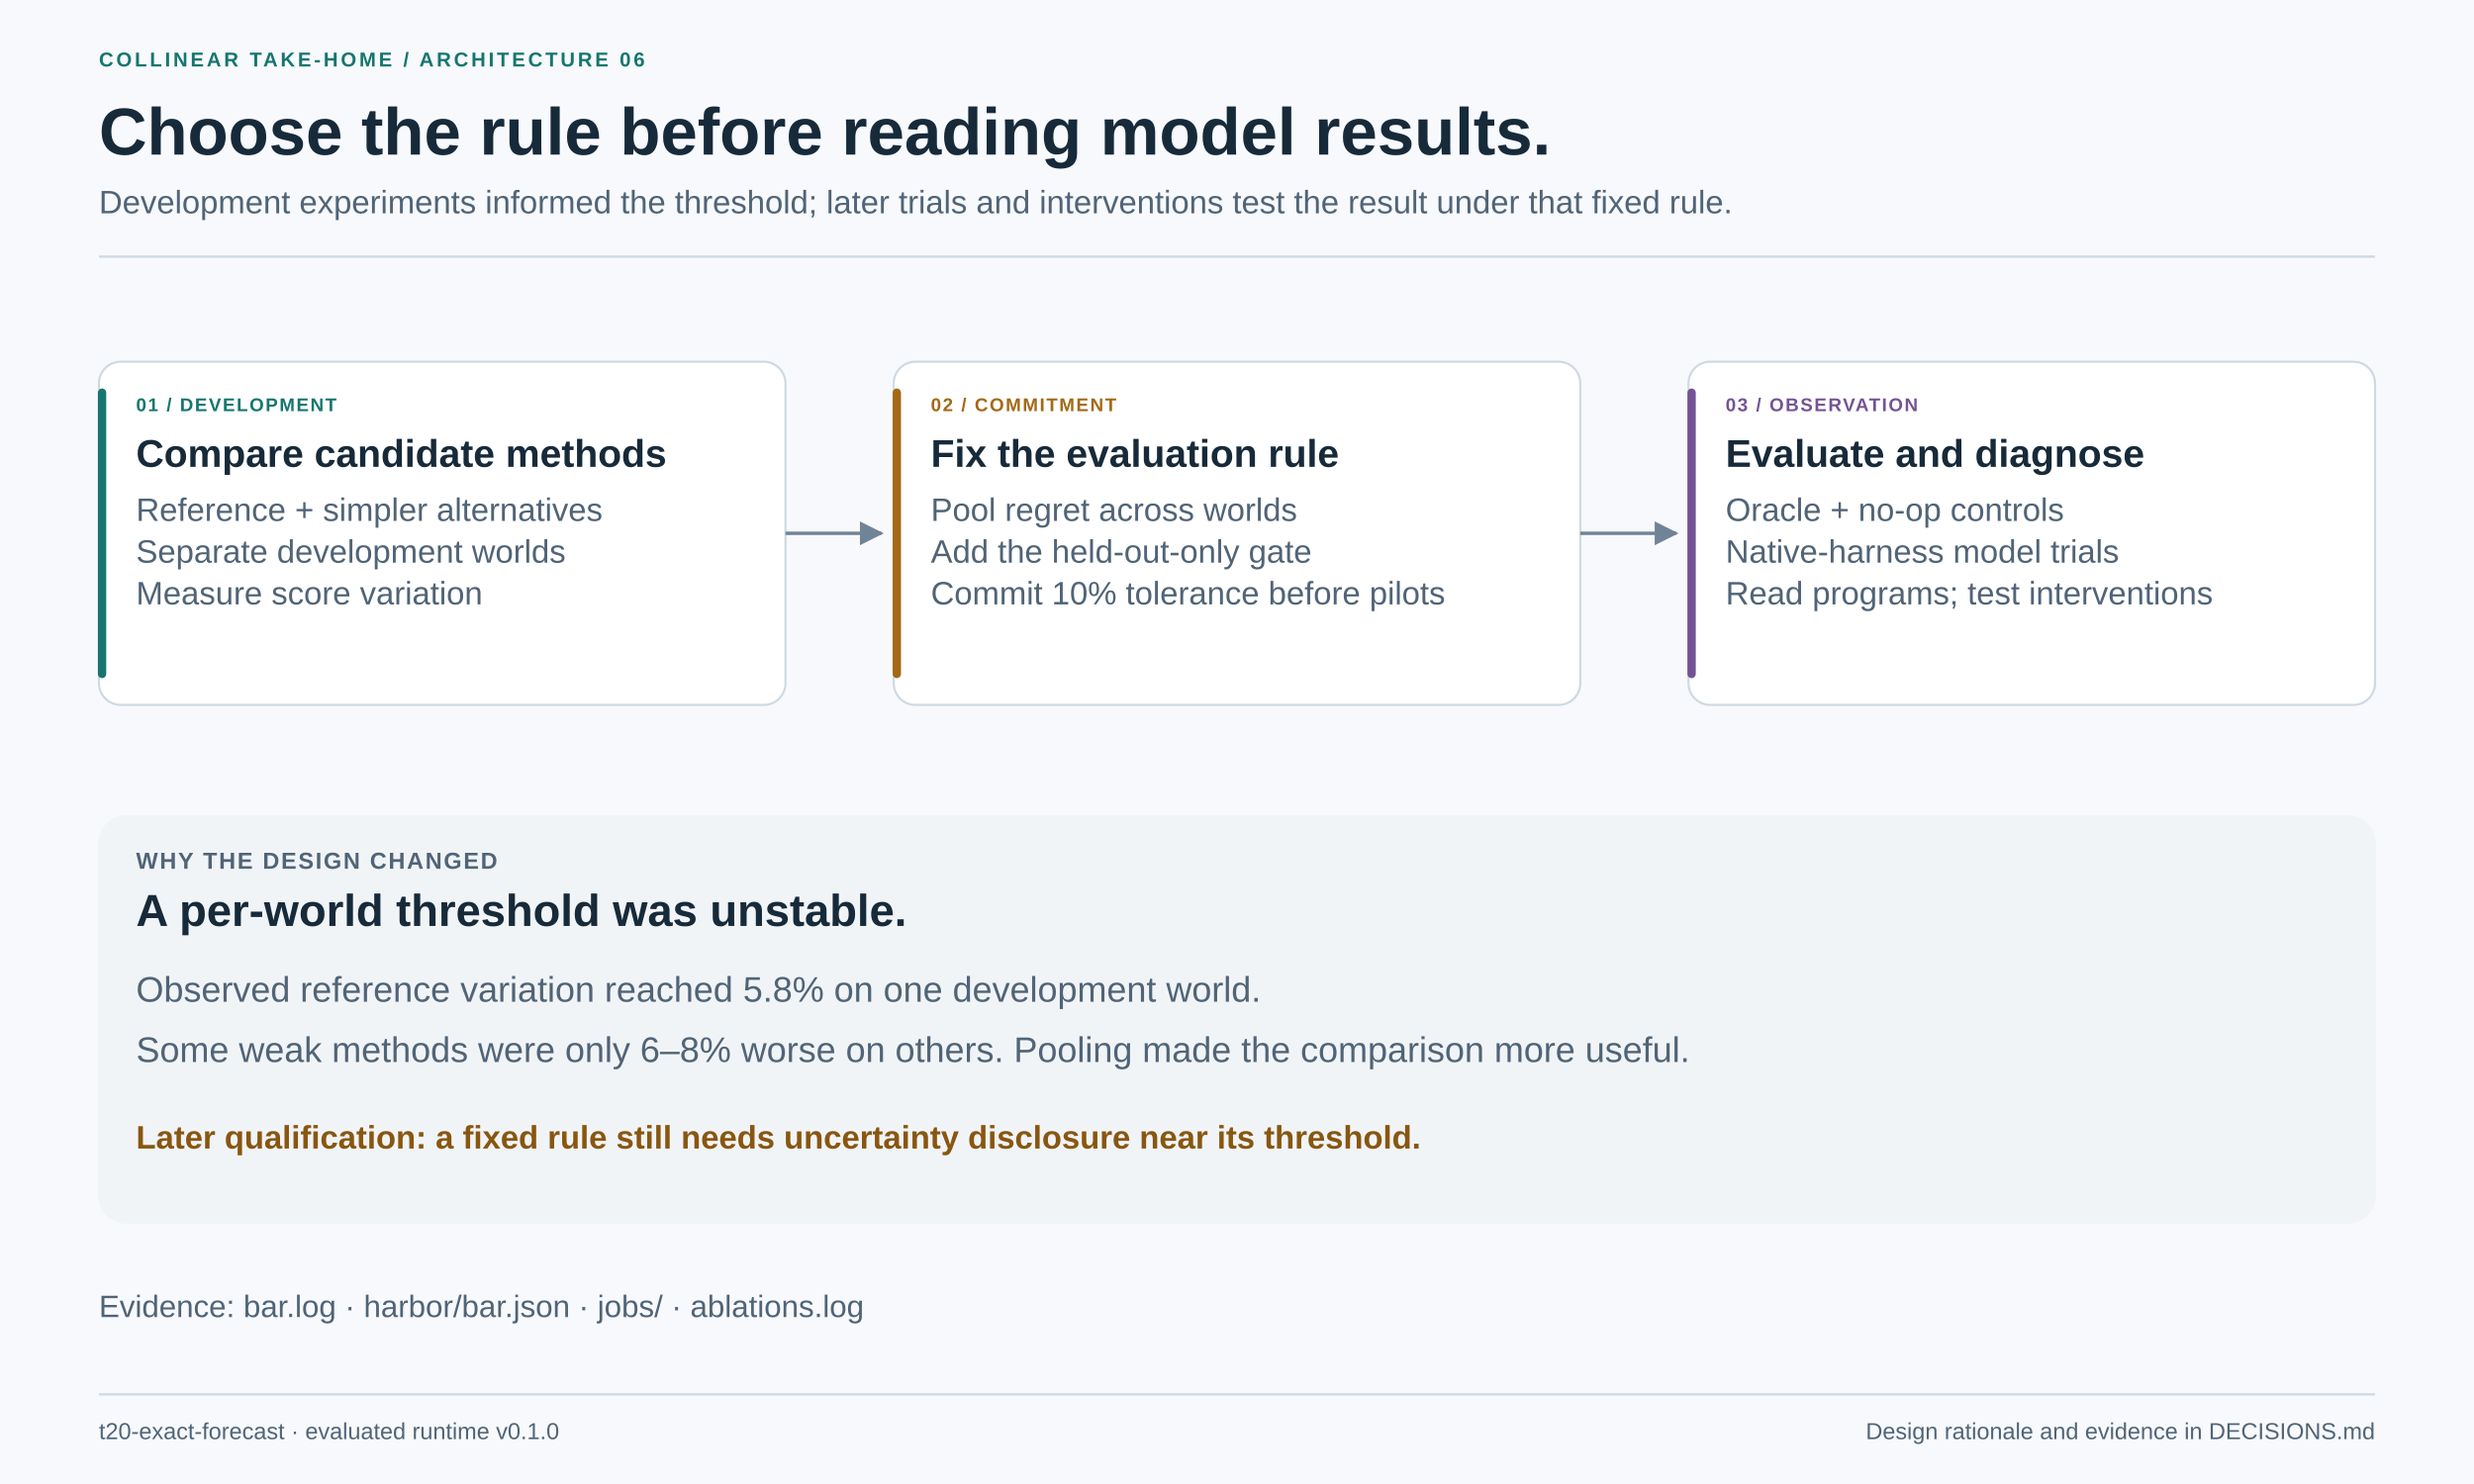
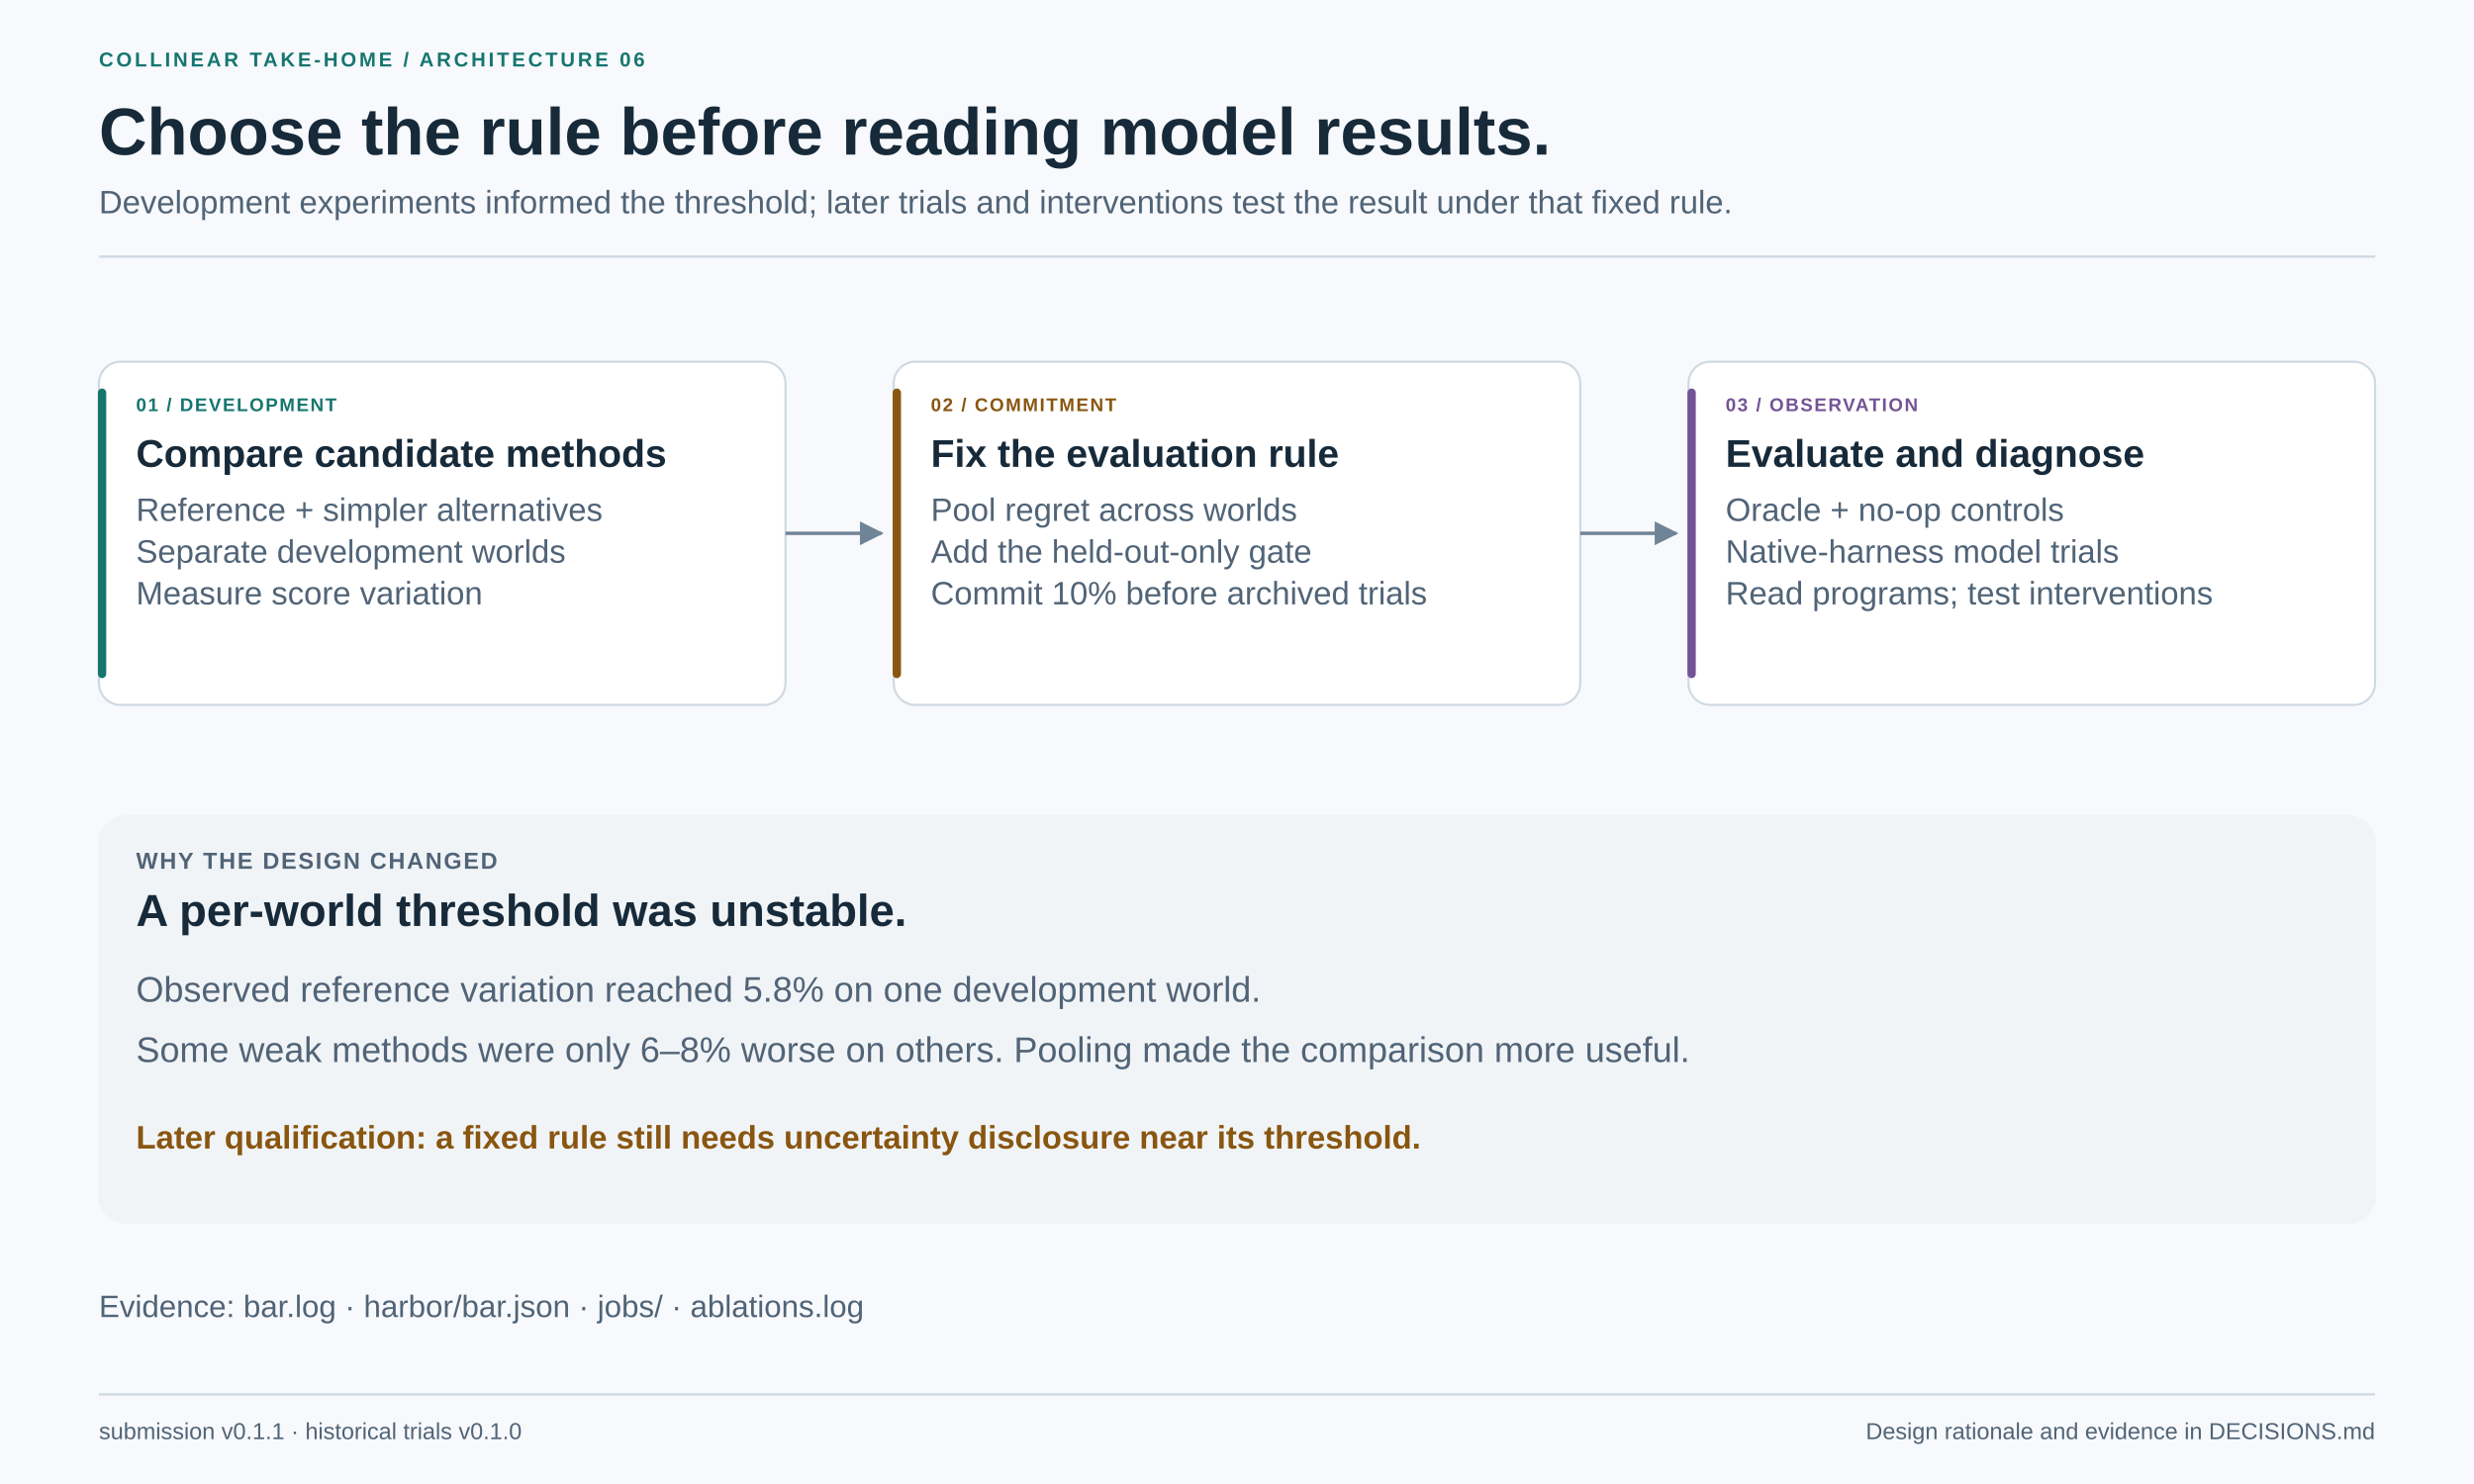
<svg xmlns="http://www.w3.org/2000/svg" width="1600" height="960" viewBox="0 0 1600 960" role="img" aria-labelledby="title desc">
  <defs>
    <marker id="arrow" viewBox="0 0 10 10" refX="9" refY="5" markerWidth="7" markerHeight="7" orient="auto-start-reverse">
      <path d="M 0 0 L 10 5 L 0 10 z" fill="#708497" />
    </marker>
  </defs>
  <rect width="1600" height="960" fill="#F7F9FC" />
  <text x="64" y="43" font-family="Arial, Helvetica, sans-serif" font-size="13" font-weight="700" fill="#16766F" text-anchor="start" letter-spacing="1.8">COLLINEAR TAKE-HOME  /  ARCHITECTURE 06</text>
  <text x="64" y="100" font-family="Arial, Helvetica, sans-serif" font-size="43" font-weight="700" fill="#172A3A" text-anchor="start" letter-spacing="0">Choose the rule before reading model results.</text>
  <text x="64" y="138" font-family="Arial, Helvetica, sans-serif" font-size="21" font-weight="400" fill="#516477" text-anchor="start" letter-spacing="0">Development experiments informed the threshold; later trials and interventions test the result under that fixed rule.</text>
  <path d="M64 166 L1536 166" fill="none" stroke="#CFD9E2" stroke-width="1.5" />
  <path d="M64 902 L1536 902" fill="none" stroke="#CFD9E2" stroke-width="1.5" />
-   <text x="64" y="931" font-family="Arial, Helvetica, sans-serif" font-size="15" font-weight="400" fill="#516477" text-anchor="start" letter-spacing="0">t20-exact-forecast  ·  evaluated runtime v0.1.0</text>
+   <text x="64" y="931" font-family="Arial, Helvetica, sans-serif" font-size="15" font-weight="400" fill="#516477" text-anchor="start" letter-spacing="0">submission v0.1.1  ·  historical trials v0.1.0</text>
  <text x="1536" y="931" font-family="Arial, Helvetica, sans-serif" font-size="15" font-weight="400" fill="#516477" text-anchor="end" letter-spacing="0">Design rationale and evidence in DECISIONS.md</text>
  <rect x="64" y="234" width="444" height="222" rx="14" fill="white" stroke="#CFD9E2" stroke-width="1.4" />
  <rect x="64" y="252" width="4" height="186" rx="2" fill="#16766F" stroke="#16766F" stroke-width="1.4" />
  <text x="88" y="266" font-family="Arial, Helvetica, sans-serif" font-size="12" font-weight="700" fill="#16766F" text-anchor="start" letter-spacing="1">01 / DEVELOPMENT</text>
  <text x="88" y="302" font-family="Arial, Helvetica, sans-serif" font-size="25" font-weight="700" fill="#172A3A" text-anchor="start" letter-spacing="0">Compare candidate methods</text>
  <text x="88" y="337" font-family="Arial, Helvetica, sans-serif" font-size="21" font-weight="400" fill="#516477" text-anchor="start" letter-spacing="0">Reference + simpler alternatives</text>
  <text x="88" y="364" font-family="Arial, Helvetica, sans-serif" font-size="21" font-weight="400" fill="#516477" text-anchor="start" letter-spacing="0">Separate development worlds</text>
  <text x="88" y="391" font-family="Arial, Helvetica, sans-serif" font-size="21" font-weight="400" fill="#516477" text-anchor="start" letter-spacing="0">Measure score variation</text>
  <path d="M508 345 L570 345" fill="none" stroke="#708497" stroke-width="2.2" stroke-linejoin="round" marker-end="url(#arrow)" />
  <rect x="578" y="234" width="444" height="222" rx="14" fill="white" stroke="#CFD9E2" stroke-width="1.4" />
-   <rect x="578" y="252" width="4" height="186" rx="2" fill="#A36916" stroke="#A36916" stroke-width="1.4" />
-   <text x="602" y="266" font-family="Arial, Helvetica, sans-serif" font-size="12" font-weight="700" fill="#A36916" text-anchor="start" letter-spacing="1">02 / COMMITMENT</text>
+   <rect x="578" y="252" width="4" height="186" rx="2" fill="#895610" stroke="#895610" stroke-width="1.4" />
+   <text x="602" y="266" font-family="Arial, Helvetica, sans-serif" font-size="12" font-weight="700" fill="#895610" text-anchor="start" letter-spacing="1">02 / COMMITMENT</text>
  <text x="602" y="302" font-family="Arial, Helvetica, sans-serif" font-size="25" font-weight="700" fill="#172A3A" text-anchor="start" letter-spacing="0">Fix the evaluation rule</text>
  <text x="602" y="337" font-family="Arial, Helvetica, sans-serif" font-size="21" font-weight="400" fill="#516477" text-anchor="start" letter-spacing="0">Pool regret across worlds</text>
  <text x="602" y="364" font-family="Arial, Helvetica, sans-serif" font-size="21" font-weight="400" fill="#516477" text-anchor="start" letter-spacing="0">Add the held-out-only gate</text>
-   <text x="602" y="391" font-family="Arial, Helvetica, sans-serif" font-size="21" font-weight="400" fill="#516477" text-anchor="start" letter-spacing="0">Commit 10% tolerance before pilots</text>
+   <text x="602" y="391" font-family="Arial, Helvetica, sans-serif" font-size="21" font-weight="400" fill="#516477" text-anchor="start" letter-spacing="0">Commit 10% before archived trials</text>
  <path d="M1022 345 L1084 345" fill="none" stroke="#708497" stroke-width="2.2" stroke-linejoin="round" marker-end="url(#arrow)" />
  <rect x="1092" y="234" width="444" height="222" rx="14" fill="white" stroke="#CFD9E2" stroke-width="1.4" />
  <rect x="1092" y="252" width="4" height="186" rx="2" fill="#735395" stroke="#735395" stroke-width="1.4" />
  <text x="1116" y="266" font-family="Arial, Helvetica, sans-serif" font-size="12" font-weight="700" fill="#735395" text-anchor="start" letter-spacing="1">03 / OBSERVATION</text>
  <text x="1116" y="302" font-family="Arial, Helvetica, sans-serif" font-size="25" font-weight="700" fill="#172A3A" text-anchor="start" letter-spacing="0">Evaluate and diagnose</text>
  <text x="1116" y="337" font-family="Arial, Helvetica, sans-serif" font-size="21" font-weight="400" fill="#516477" text-anchor="start" letter-spacing="0">Oracle + no-op controls</text>
  <text x="1116" y="364" font-family="Arial, Helvetica, sans-serif" font-size="21" font-weight="400" fill="#516477" text-anchor="start" letter-spacing="0">Native-harness model trials</text>
  <text x="1116" y="391" font-family="Arial, Helvetica, sans-serif" font-size="21" font-weight="400" fill="#516477" text-anchor="start" letter-spacing="0">Read programs; test interventions</text>
  <rect x="64" y="528" width="1472" height="263" rx="18" fill="#F1F4F7" stroke="#F1F4F7" stroke-width="1.4" />
  <text x="88" y="562" font-family="Arial, Helvetica, sans-serif" font-size="15" font-weight="700" fill="#516477" text-anchor="start" letter-spacing="1.1">WHY THE DESIGN CHANGED</text>
  <text x="88" y="599" font-family="Arial, Helvetica, sans-serif" font-size="29" font-weight="700" fill="#172A3A" text-anchor="start" letter-spacing="0">A per-world threshold was unstable.</text>
  <text x="88" y="648" font-family="Arial, Helvetica, sans-serif" font-size="23" font-weight="400" fill="#516477" text-anchor="start" letter-spacing="0">Observed reference variation reached 5.8% on one development world.</text>
  <text x="88" y="687" font-family="Arial, Helvetica, sans-serif" font-size="23" font-weight="400" fill="#516477" text-anchor="start" letter-spacing="0">Some weak methods were only 6–8% worse on others. Pooling made the comparison more useful.</text>
  <text x="88" y="743" font-family="Arial, Helvetica, sans-serif" font-size="21" font-weight="700" fill="#895610" text-anchor="start" letter-spacing="0">Later qualification: a fixed rule still needs uncertainty disclosure near its threshold.</text>
  <text x="64" y="852" font-family="Arial, Helvetica, sans-serif" font-size="20" font-weight="400" fill="#516477" text-anchor="start" letter-spacing="0">Evidence: bar.log · harbor/bar.json · jobs/ · ablations.log</text>
</svg>
